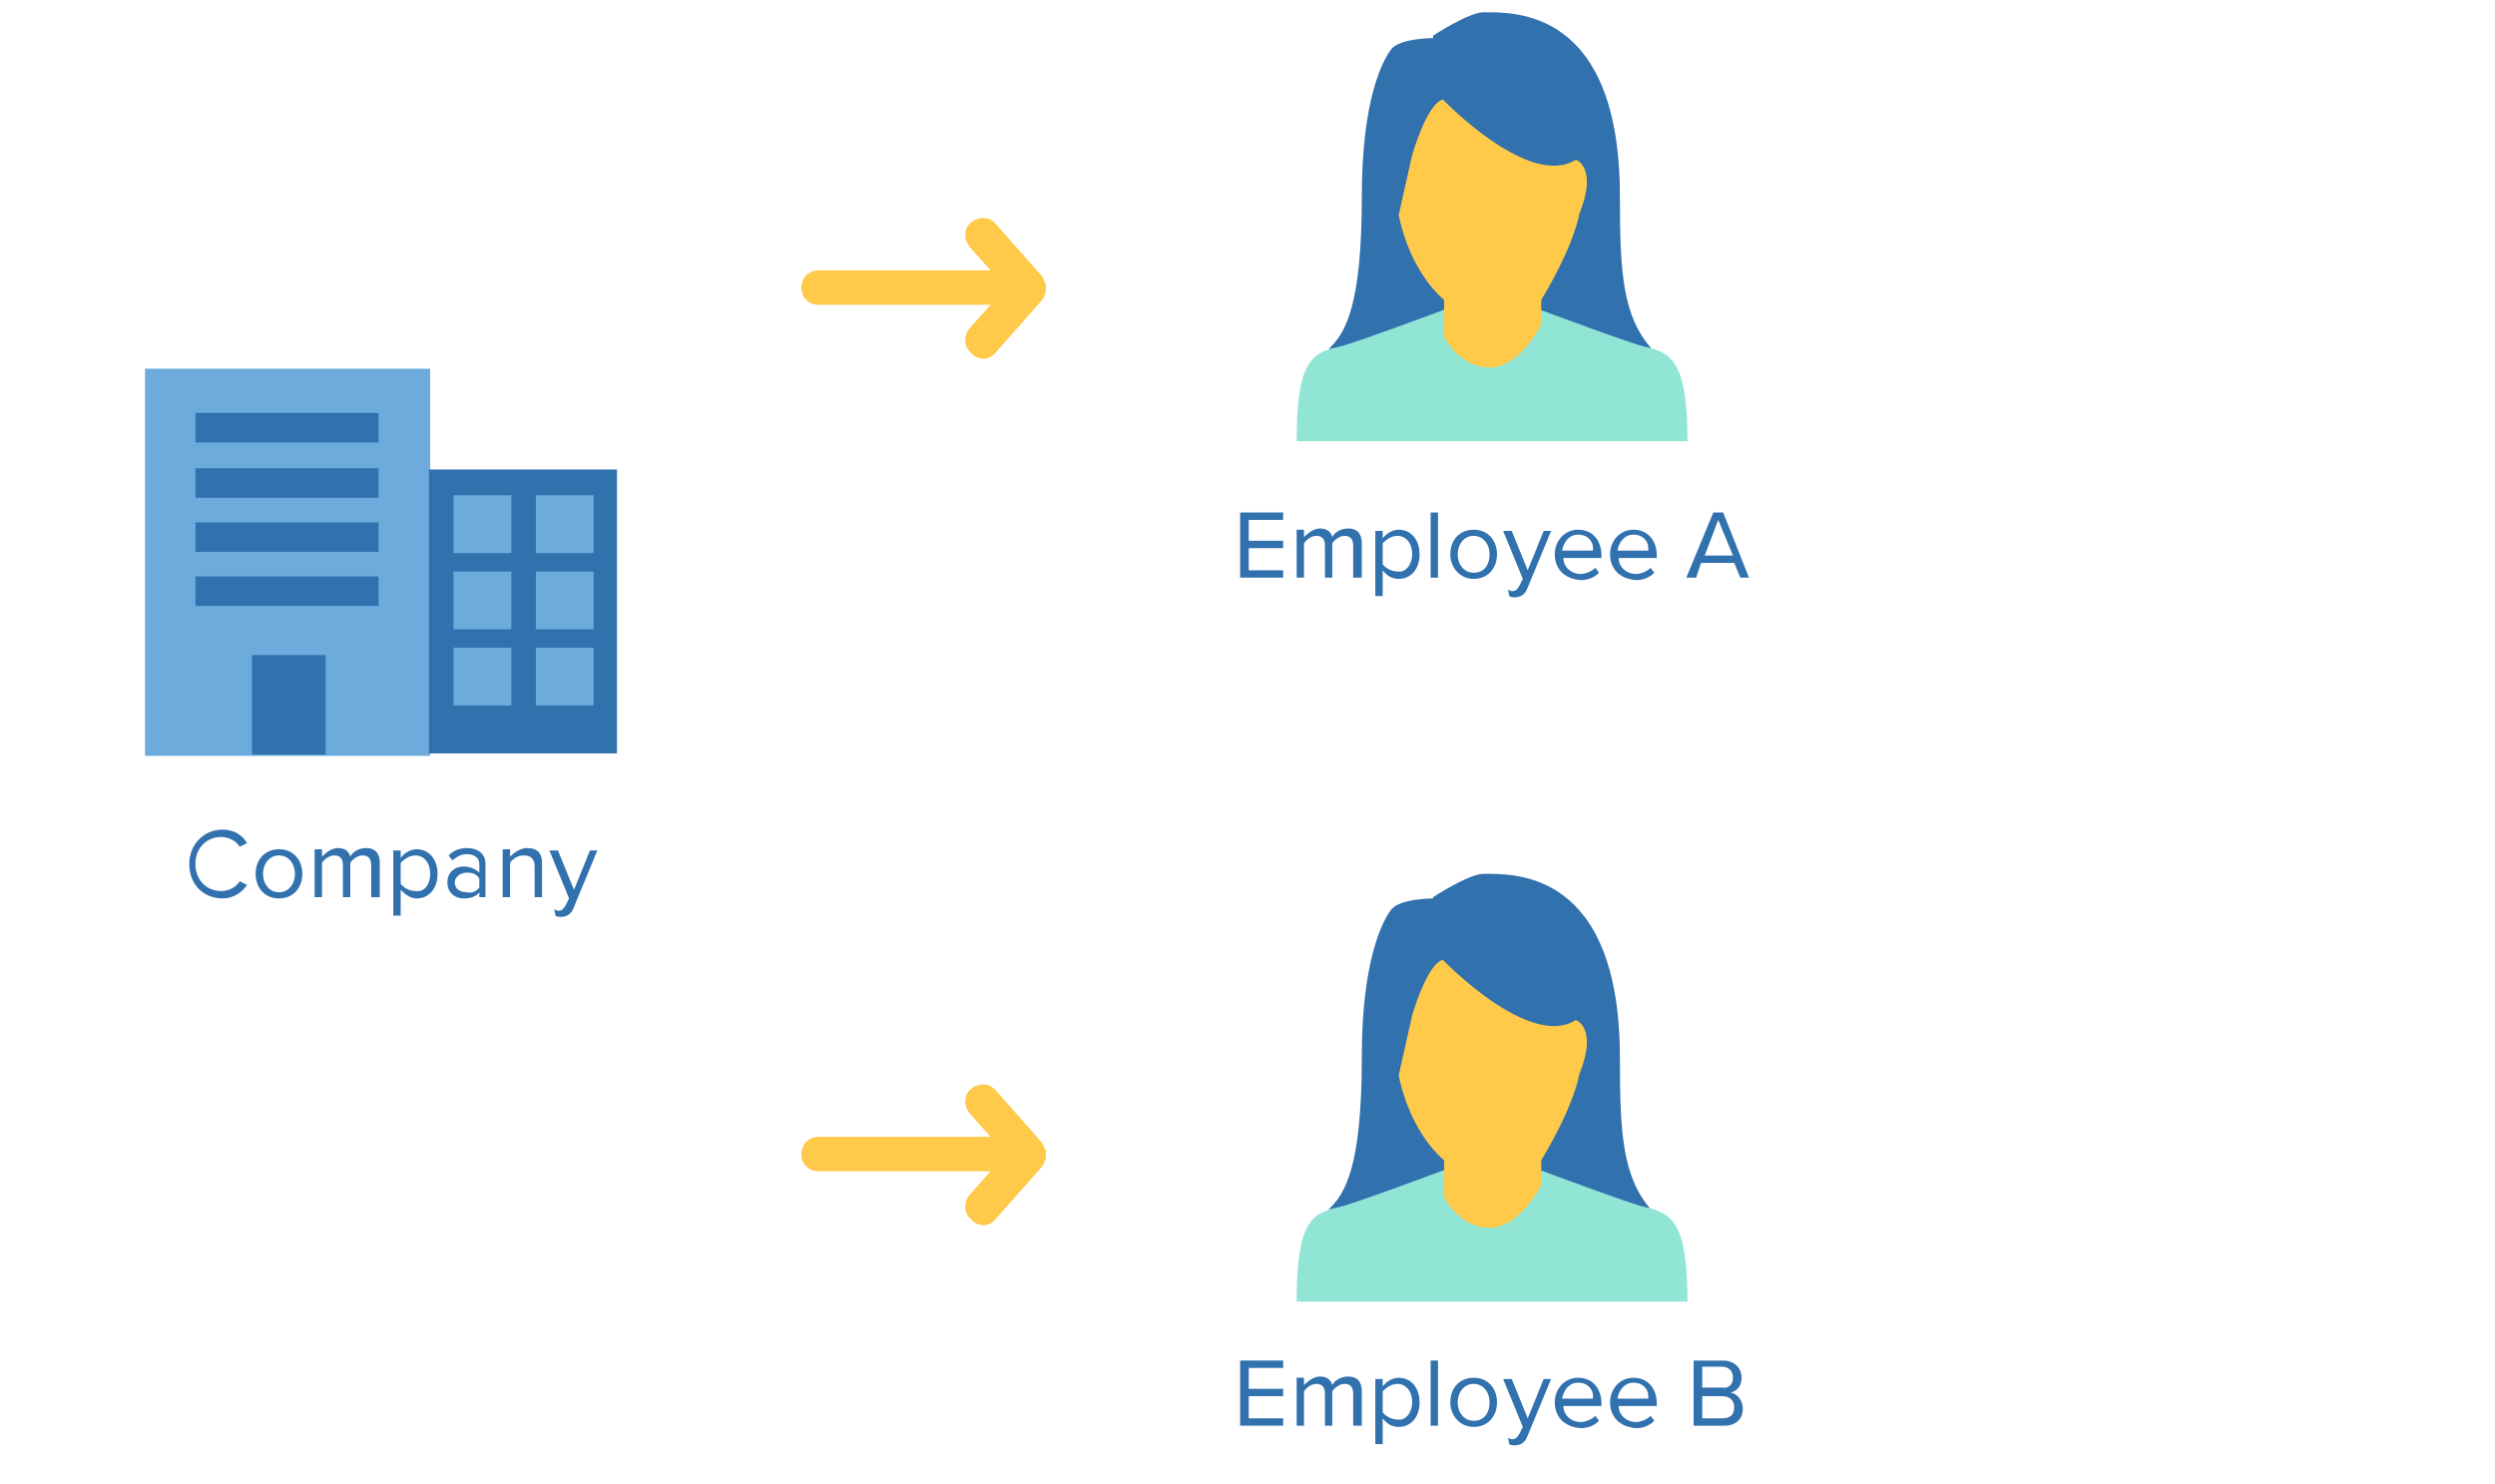
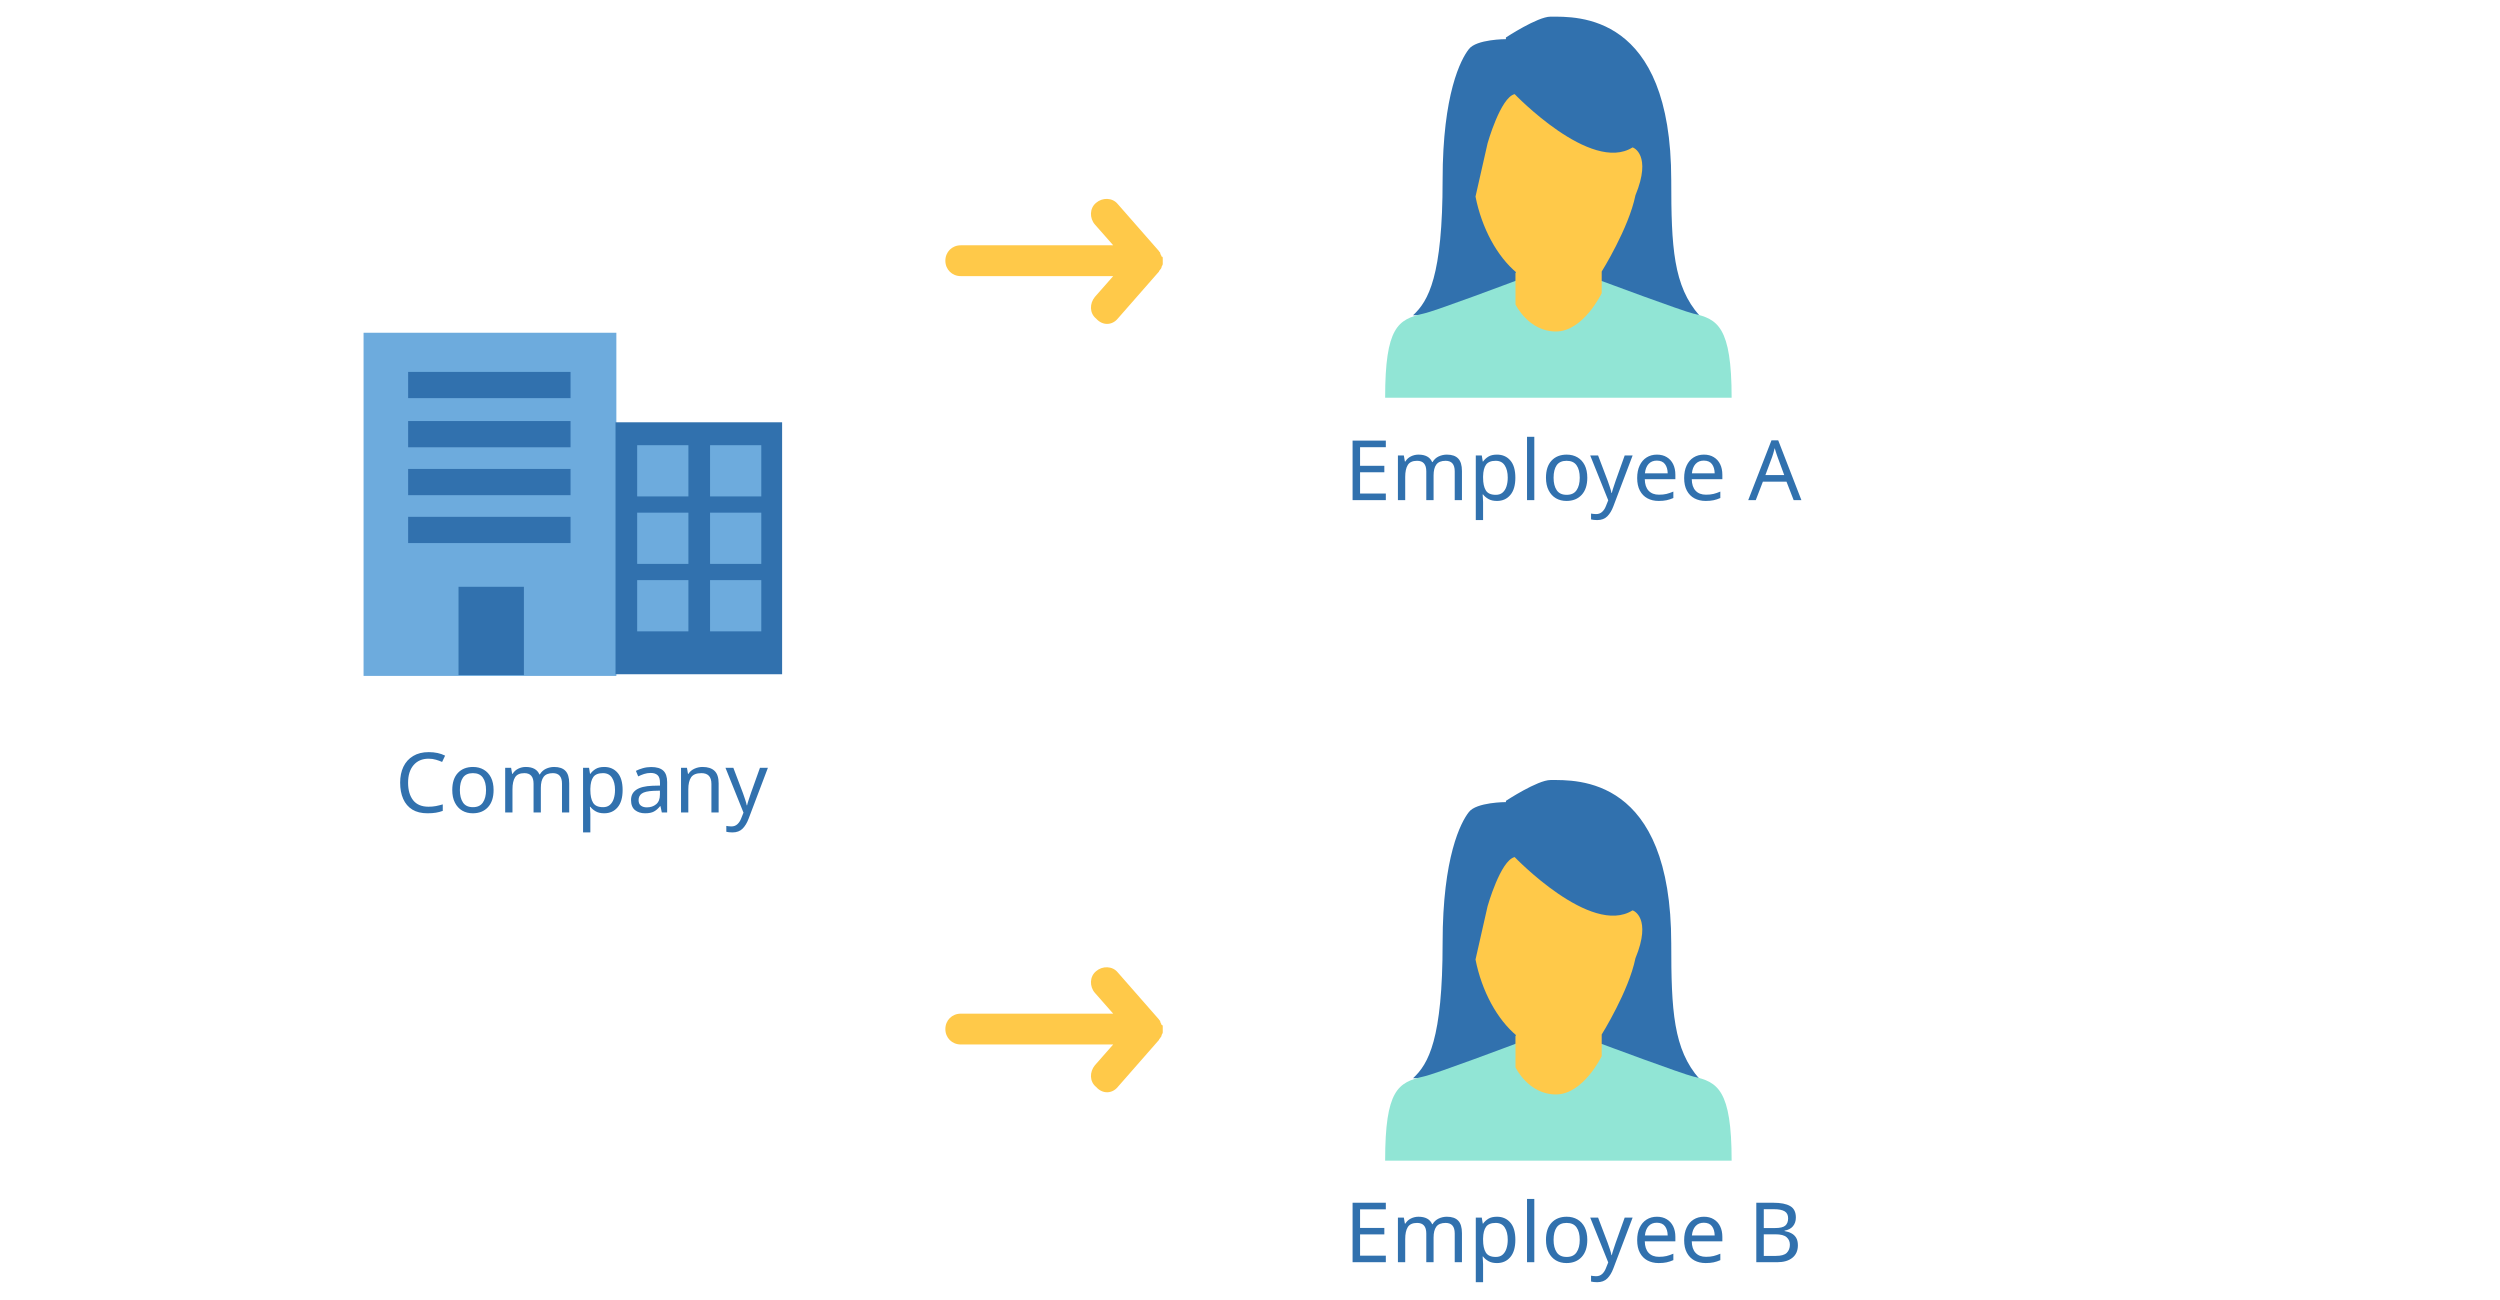
- <svg xmlns="http://www.w3.org/2000/svg" version="1.1" id="Layer_1" x="0px" y="0px" viewBox="0 0 203 120.7" style="enable-background:new 0 0 203 120.7;" xml:space="preserve">
+ <svg xmlns="http://www.w3.org/2000/svg" version="1.1" id="Layer_1" x="0px" y="0px" viewBox="0 0 600.3 312" style="enable-background:new 0 0 600.3 312;" xml:space="preserve">
  <style type="text/css">
- 	.st0{fill:#FFC949;}
- 	.st1{fill:#6DABDD;}
- 	.st2{fill:#3171AE;}
- 	.st3{fill:#91E5D5;}
+ 	.st0{fill:#3171AE;}
+ 	.st1{font-family:'ProximaNova-Regular';}
+ 	.st2{font-size:20px;}
+ 	.st3{fill:#FFC949;}
+ 	.st4{fill:#6DABDD;}
+ 	.st5{fill:#91E5D5;}
</style>
-   <path class="st0" d="M81,28.7l3.8-4.3c0-0.1,0.1-0.1,0.1-0.2C85,24.1,85,24,85,24c0-0.1,0.1-0.2,0.1-0.3s0-0.2,0-0.2  c0-0.1,0-0.2,0-0.3s0-0.2-0.1-0.2c0-0.1-0.1-0.2-0.1-0.3s-0.1-0.1-0.1-0.2L81,18.2c-0.5-0.6-1.4-0.6-2-0.1s-0.6,1.4-0.1,2l1.7,1.9  h-14c-0.8,0-1.4,0.6-1.4,1.4s0.6,1.4,1.4,1.4h14l-1.7,1.9c-0.5,0.6-0.5,1.5,0.1,2C79.6,29.4,80.5,29.3,81,28.7z" />
-   <path class="st0" d="M81,99.2l3.8-4.3c0-0.1,0.1-0.1,0.1-0.2c0.1-0.1,0.1-0.2,0.1-0.2c0-0.1,0.1-0.2,0.1-0.3c0-0.1,0-0.2,0-0.2  c0-0.1,0-0.2,0-0.3c0-0.1,0-0.2-0.1-0.2c0-0.1-0.1-0.2-0.1-0.3c0-0.1-0.1-0.1-0.1-0.2L81,88.7c-0.5-0.6-1.4-0.6-2-0.1  s-0.6,1.4-0.1,2l1.7,1.9h-14c-0.8,0-1.4,0.6-1.4,1.4s0.6,1.4,1.4,1.4h14l-1.7,1.9c-0.5,0.6-0.5,1.5,0.1,2  C79.6,99.9,80.5,99.8,81,99.2z" />
+   <text transform="matrix(1 0 0 1 94.8636 195.0842)" class="st0 st1 st2">Company</text>
+   <path class="st3" d="M268.4,76.5l9.9-11.3c0-0.3,0.3-0.3,0.3-0.5c0.3-0.3,0.3-0.5,0.3-0.5c0-0.3,0.3-0.5,0.3-0.8s0-0.5,0-0.5  c0-0.3,0-0.5,0-0.8s0-0.5-0.3-0.5c0-0.3-0.3-0.5-0.3-0.8s-0.3-0.3-0.3-0.5L268.4,49c-1.3-1.6-3.7-1.6-5.2-0.3  c-1.6,1.3-1.6,3.7-0.3,5.2l4.4,5h-36.6c-2.1,0-3.7,1.6-3.7,3.7s1.6,3.7,3.7,3.7h36.6l-4.4,5c-1.3,1.6-1.3,3.9,0.3,5.2  C264.8,78.3,267.1,78.1,268.4,76.5z" />
+   <path class="st3" d="M268.4,261l9.9-11.3c0-0.3,0.3-0.3,0.3-0.5c0.3-0.3,0.3-0.5,0.3-0.5c0-0.3,0.3-0.5,0.3-0.8s0-0.5,0-0.5  c0-0.3,0-0.5,0-0.8s0-0.5-0.3-0.5c0-0.3-0.3-0.5-0.3-0.8s-0.3-0.3-0.3-0.5l-9.9-11.3c-1.3-1.6-3.7-1.6-5.2-0.3  c-1.6,1.3-1.6,3.7-0.3,5.2l4.4,5h-36.6c-2.1,0-3.7,1.6-3.7,3.7c0,2.1,1.6,3.7,3.7,3.7h36.6l-4.4,5c-1.3,1.6-1.3,3.9,0.3,5.2  C264.8,262.8,267.1,262.6,268.4,261z" />
  <g>
    <g>
      <g>
        <g>
          <g>
            <g>
-               <rect x="11.8" y="30" class="st1" width="23.2" height="31.5" />
+               <rect x="87.3" y="79.9" class="st4" width="60.7" height="82.4" />
            </g>
          </g>
        </g>
        <g>
          <g>
            <g>
-               <rect x="20.5" y="53.3" class="st2" width="6" height="8.1" />
+               <rect x="110.1" y="140.9" class="st0" width="15.7" height="21.2" />
            </g>
          </g>
        </g>
        <g>
          <g>
            <g>
              <g>
-                 <rect x="15.9" y="33.6" class="st2" width="14.9" height="2.4" />
+                 <rect x="98" y="89.3" class="st0" width="39" height="6.3" />
              </g>
            </g>
          </g>
          <g>
            <g>
              <g>
-                 <rect x="15.9" y="38.1" class="st2" width="14.9" height="2.4" />
+                 <rect x="98" y="101.1" class="st0" width="39" height="6.3" />
              </g>
            </g>
          </g>
          <g>
            <g>
              <g>
-                 <rect x="15.9" y="42.5" class="st2" width="14.9" height="2.4" />
+                 <rect x="98" y="112.6" class="st0" width="39" height="6.3" />
              </g>
            </g>
          </g>
          <g>
            <g>
              <g>
-                 <rect x="15.9" y="46.9" class="st2" width="14.9" height="2.4" />
+                 <rect x="98" y="124.1" class="st0" width="39" height="6.3" />
              </g>
            </g>
          </g>
        </g>
      </g>
      <g>
        <g>
          <g>
-             <rect x="34.9" y="38.2" class="st2" width="15.3" height="23.1" />
+             <rect x="147.8" y="101.4" class="st0" width="40" height="60.5" />
          </g>
        </g>
      </g>
      <g>
        <g>
          <g>
            <g>
              <g>
-                 <rect x="36.9" y="40.3" class="st1" width="4.7" height="4.7" />
+                 <rect x="153" y="106.9" class="st4" width="12.3" height="12.3" />
              </g>
            </g>
          </g>
          <g>
            <g>
              <g>
-                 <rect x="36.9" y="46.5" class="st1" width="4.7" height="4.7" />
+                 <rect x="153" y="123.1" class="st4" width="12.3" height="12.3" />
              </g>
            </g>
          </g>
          <g>
            <g>
              <g>
-                 <rect x="36.9" y="52.7" class="st1" width="4.7" height="4.7" />
+                 <rect x="153" y="139.3" class="st4" width="12.3" height="12.3" />
              </g>
            </g>
          </g>
        </g>
        <g>
          <g>
            <g>
              <g>
-                 <rect x="43.6" y="40.3" class="st1" width="4.7" height="4.7" />
+                 <rect x="170.5" y="106.9" class="st4" width="12.3" height="12.3" />
              </g>
            </g>
          </g>
          <g>
            <g>
              <g>
-                 <rect x="43.6" y="46.5" class="st1" width="4.7" height="4.7" />
+                 <rect x="170.5" y="123.1" class="st4" width="12.3" height="12.3" />
              </g>
            </g>
          </g>
          <g>
            <g>
              <g>
-                 <rect x="43.6" y="52.7" class="st1" width="4.7" height="4.7" />
+                 <rect x="170.5" y="139.3" class="st4" width="12.3" height="12.3" />
              </g>
            </g>
          </g>
        </g>
      </g>
    </g>
-     <g>
-       <path class="st2" d="M15.4,70.3c0-1.6,1.2-2.8,2.7-2.8c0.9,0,1.6,0.4,2,1.1l-0.6,0.3c-0.3-0.5-0.9-0.8-1.5-0.8    c-1.2,0-2.1,0.9-2.1,2.2c0,1.3,0.9,2.2,2.1,2.2c0.6,0,1.2-0.3,1.5-0.8l0.6,0.3c-0.4,0.6-1.1,1.1-2,1.1    C16.6,73.1,15.4,72,15.4,70.3z" />
-       <path class="st2" d="M20.8,71.1c0-1.1,0.7-2,1.9-2s1.9,0.9,1.9,2c0,1.1-0.7,2-1.9,2S20.8,72.2,20.8,71.1z M24,71.1    c0-0.8-0.5-1.5-1.3-1.5c-0.8,0-1.3,0.7-1.3,1.5c0,0.8,0.5,1.5,1.3,1.5C23.5,72.6,24,71.9,24,71.1z" />
-       <path class="st2" d="M30.2,73v-2.6c0-0.5-0.2-0.8-0.7-0.8c-0.4,0-0.8,0.3-1,0.6V73h-0.6v-2.6c0-0.5-0.2-0.8-0.7-0.8    c-0.4,0-0.8,0.3-1,0.6V73h-0.6v-3.9h0.6v0.6c0.2-0.2,0.7-0.7,1.3-0.7c0.6,0,0.9,0.3,1,0.7c0.2-0.4,0.7-0.7,1.3-0.7    c0.7,0,1.1,0.4,1.1,1.2V73H30.2z" />
-       <path class="st2" d="M32.6,72.4v2.1H32v-5.3h0.6v0.6c0.3-0.4,0.8-0.7,1.3-0.7c1,0,1.7,0.8,1.7,2c0,1.2-0.7,2-1.7,2    C33.4,73.1,33,72.8,32.6,72.4z M35,71.1c0-0.9-0.5-1.5-1.2-1.5c-0.5,0-0.9,0.3-1.2,0.6v1.7c0.2,0.3,0.7,0.6,1.2,0.6    C34.6,72.6,35,71.9,35,71.1z" />
-       <path class="st2" d="M39,73v-0.4c-0.3,0.4-0.8,0.5-1.3,0.5c-0.6,0-1.3-0.4-1.3-1.3c0-0.9,0.7-1.3,1.3-1.3c0.5,0,1,0.2,1.3,0.5    v-0.7c0-0.5-0.4-0.8-1-0.8c-0.5,0-0.8,0.2-1.2,0.5l-0.3-0.4c0.4-0.4,0.9-0.6,1.5-0.6c0.8,0,1.5,0.4,1.5,1.3V73H39z M39,72.2v-0.7    C38.8,71.1,38.4,71,38,71c-0.6,0-1,0.4-1,0.8c0,0.5,0.4,0.8,1,0.8C38.4,72.7,38.8,72.5,39,72.2z" />
-       <path class="st2" d="M43.5,73v-2.5c0-0.7-0.4-0.9-0.9-0.9c-0.5,0-0.9,0.3-1.1,0.6V73h-0.6v-3.9h0.6v0.6c0.3-0.3,0.8-0.7,1.4-0.7    c0.8,0,1.2,0.4,1.2,1.2V73H43.5z" />
-       <path class="st2" d="M45.1,74c0.1,0,0.2,0.1,0.3,0.1c0.3,0,0.4-0.1,0.6-0.4l0.3-0.6l-1.6-3.9h0.7l1.3,3.2l1.3-3.2h0.6l-1.9,4.6    c-0.2,0.6-0.6,0.8-1.1,0.8c-0.1,0-0.3,0-0.4-0.1L45.1,74z" />
-     </g>
-     <g>
-       <path class="st2" d="M100.9,47v-5.3h3.5v0.6h-2.8V44h2.8v0.6h-2.8v1.8h2.8V47H100.9z" />
-       <path class="st2" d="M110.1,47v-2.6c0-0.5-0.2-0.8-0.7-0.8c-0.4,0-0.8,0.3-1,0.6V47h-0.6v-2.6c0-0.5-0.2-0.8-0.7-0.8    c-0.4,0-0.8,0.3-1,0.6V47h-0.6v-3.9h0.6v0.6c0.2-0.2,0.7-0.7,1.3-0.7c0.6,0,0.9,0.3,1,0.7c0.2-0.4,0.7-0.7,1.3-0.7    c0.7,0,1.1,0.4,1.1,1.2V47H110.1z" />
-       <path class="st2" d="M112.5,46.4v2.1h-0.6v-5.3h0.6v0.6c0.3-0.4,0.8-0.7,1.3-0.7c1,0,1.7,0.8,1.7,2c0,1.2-0.7,2-1.7,2    C113.2,47.1,112.8,46.8,112.5,46.4z M114.9,45.1c0-0.9-0.5-1.5-1.2-1.5c-0.5,0-0.9,0.3-1.2,0.6v1.7c0.2,0.3,0.7,0.6,1.2,0.6    C114.4,46.6,114.9,45.9,114.9,45.1z" />
-       <path class="st2" d="M116.4,47v-5.3h0.6V47H116.4z" />
-       <path class="st2" d="M118,45.1c0-1.1,0.7-2,1.9-2c1.2,0,1.9,0.9,1.9,2c0,1.1-0.7,2-1.9,2C118.8,47.1,118,46.2,118,45.1z     M121.2,45.1c0-0.8-0.5-1.5-1.3-1.5c-0.8,0-1.3,0.7-1.3,1.5c0,0.8,0.5,1.5,1.3,1.5C120.8,46.6,121.2,45.9,121.2,45.1z" />
-       <path class="st2" d="M122.7,48c0.1,0,0.2,0.1,0.3,0.1c0.3,0,0.4-0.1,0.6-0.4l0.3-0.6l-1.6-3.9h0.7l1.3,3.2l1.3-3.2h0.6l-1.9,4.6    c-0.2,0.6-0.6,0.8-1.1,0.8c-0.1,0-0.3,0-0.4-0.1L122.7,48z" />
-       <path class="st2" d="M126.5,45.1c0-1.1,0.8-2,1.9-2c1.2,0,1.9,0.9,1.9,2.1v0.2h-3.1c0,0.7,0.6,1.3,1.4,1.3c0.4,0,0.9-0.2,1.2-0.5    l0.3,0.4c-0.4,0.4-0.9,0.6-1.5,0.6C127.3,47.1,126.5,46.3,126.5,45.1z M128.4,43.5c-0.8,0-1.2,0.7-1.3,1.3h2.5    C129.7,44.2,129.3,43.5,128.4,43.5z" />
-       <path class="st2" d="M131,45.1c0-1.1,0.8-2,1.9-2c1.2,0,1.9,0.9,1.9,2.1v0.2h-3.1c0,0.7,0.6,1.3,1.4,1.3c0.4,0,0.9-0.2,1.2-0.5    l0.3,0.4c-0.4,0.4-0.9,0.6-1.5,0.6C131.8,47.1,131,46.3,131,45.1z M132.9,43.5c-0.8,0-1.2,0.7-1.3,1.3h2.5    C134.2,44.2,133.8,43.5,132.9,43.5z" />
-       <path class="st2" d="M141.6,47l-0.5-1.2h-2.7L138,47h-0.8l2.2-5.3h0.8l2.1,5.3H141.6z M139.8,42.3l-1.1,2.9h2.3L139.8,42.3z" />
-     </g>
-     <g>
-       <path class="st2" d="M100.9,116v-5.3h3.5v0.6h-2.8v1.7h2.8v0.6h-2.8v1.8h2.8v0.6H100.9z" />
-       <path class="st2" d="M110.1,116v-2.6c0-0.5-0.2-0.8-0.7-0.8c-0.4,0-0.8,0.3-1,0.6v2.8h-0.6v-2.6c0-0.5-0.2-0.8-0.7-0.8    c-0.4,0-0.8,0.3-1,0.6v2.8h-0.6v-3.9h0.6v0.6c0.2-0.2,0.7-0.7,1.3-0.7c0.6,0,0.9,0.3,1,0.7c0.2-0.4,0.7-0.7,1.3-0.7    c0.7,0,1.1,0.4,1.1,1.2v2.8H110.1z" />
-       <path class="st2" d="M112.5,115.4v2.1h-0.6v-5.3h0.6v0.6c0.3-0.4,0.8-0.7,1.3-0.7c1,0,1.7,0.8,1.7,2c0,1.2-0.7,2-1.7,2    C113.2,116.1,112.8,115.8,112.5,115.4z M114.9,114.1c0-0.9-0.5-1.5-1.2-1.5c-0.5,0-0.9,0.3-1.2,0.6v1.7c0.2,0.3,0.7,0.6,1.2,0.6    C114.4,115.6,114.9,114.9,114.9,114.1z" />
-       <path class="st2" d="M116.4,116v-5.3h0.6v5.3H116.4z" />
-       <path class="st2" d="M118,114.1c0-1.1,0.7-2,1.9-2c1.2,0,1.9,0.9,1.9,2c0,1.1-0.7,2-1.9,2C118.8,116.1,118,115.2,118,114.1z     M121.2,114.1c0-0.8-0.5-1.5-1.3-1.5c-0.8,0-1.3,0.7-1.3,1.5c0,0.8,0.5,1.5,1.3,1.5C120.8,115.6,121.2,114.9,121.2,114.1z" />
-       <path class="st2" d="M122.7,117c0.1,0,0.2,0.1,0.3,0.1c0.3,0,0.4-0.1,0.6-0.4l0.3-0.6l-1.6-3.9h0.7l1.3,3.2l1.3-3.2h0.6l-1.9,4.6    c-0.2,0.6-0.6,0.8-1.1,0.8c-0.1,0-0.3,0-0.4-0.1L122.7,117z" />
-       <path class="st2" d="M126.5,114.1c0-1.1,0.8-2,1.9-2c1.2,0,1.9,0.9,1.9,2.1v0.2h-3.1c0,0.7,0.6,1.3,1.4,1.3c0.4,0,0.9-0.2,1.2-0.5    l0.3,0.4c-0.4,0.4-0.9,0.6-1.5,0.6C127.3,116.1,126.5,115.3,126.5,114.1z M128.4,112.5c-0.8,0-1.2,0.7-1.3,1.3h2.5    C129.7,113.2,129.3,112.5,128.4,112.5z" />
-       <path class="st2" d="M131,114.1c0-1.1,0.8-2,1.9-2c1.2,0,1.9,0.9,1.9,2.1v0.2h-3.1c0,0.7,0.6,1.3,1.4,1.3c0.4,0,0.9-0.2,1.2-0.5    l0.3,0.4c-0.4,0.4-0.9,0.6-1.5,0.6C131.8,116.1,131,115.3,131,114.1z M132.9,112.5c-0.8,0-1.2,0.7-1.3,1.3h2.5    C134.2,113.2,133.8,112.5,132.9,112.5z" />
-       <path class="st2" d="M137.8,116v-5.3h2.4c0.9,0,1.5,0.6,1.5,1.4c0,0.7-0.4,1.1-0.9,1.2c0.6,0.1,1,0.7,1,1.3c0,0.9-0.6,1.4-1.5,1.4    H137.8z M141,112.1c0-0.5-0.3-0.9-0.9-0.9h-1.6v1.7h1.6C140.7,113,141,112.6,141,112.1z M141.1,114.5c0-0.5-0.3-0.9-1-0.9h-1.6    v1.8h1.6C140.8,115.4,141.1,115.1,141.1,114.5z" />
-     </g>
  </g>
  <g>
-     <path class="st2" d="M108.1,28.4c1.4-1.3,2.7-3.6,2.7-12.4c0-7.9,1.7-11.1,2.4-12c0.7-0.9,3.4-0.9,3.4-0.9V2.9c0,0,2.9-1.9,4.1-1.9   c2.4,0,11.1-0.4,11.1,15c0,6.1,0.2,9.7,2.6,12.4" />
-     <path class="st3" d="M125.3,23.3v1.9c0,0,7.5,2.8,8.5,3c2.2,0.5,3.5,1.2,3.5,7.7h-31.8c0-6.5,1.2-7.2,3.5-7.7c1-0.2,8.5-3,8.5-3   v-1.9" />
-     <path class="st0" d="M128.5,17.4c-0.6,3-3.1,7-3.1,7v2c0,0-1.7,3.5-4.2,3.5s-3.7-2.5-3.7-2.5v-2.9h0.1c-1.8-1.5-3.2-4.1-3.8-7   l1.1-4.9c0,0,1.2-4.2,2.5-4.5c0,0,7,7.3,10.8,4.9C128.3,13,130,13.7,128.5,17.4z" />
+     <path class="st0" d="M339.3,75.7c3.7-3.4,7.1-9.4,7.1-32.5c0-20.7,4.4-29,6.3-31.4c1.8-2.4,8.9-2.4,8.9-2.4V9c0,0,7.6-5,10.7-5   c6.3,0,29-1,29,39.3c0,16,0.5,25.4,6.8,32.5" />
+     <path class="st5" d="M384.4,62.4v5c0,0,19.6,7.3,22.2,7.9c5.8,1.3,9.2,3.1,9.2,20.2h-83.2c0-17,3.1-18.8,9.2-20.2   c2.6-0.5,22.2-7.9,22.2-7.9v-5" />
+     <path class="st3" d="M392.7,46.9c-1.6,7.9-8.1,18.3-8.1,18.3v5.2c0,0-4.4,9.2-11,9.2s-9.7-6.5-9.7-6.5v-7.6h0.3   c-4.7-3.9-8.4-10.7-9.9-18.3l2.9-12.8c0,0,3.1-11,6.5-11.8c0,0,18.3,19.1,28.3,12.8C392.2,35.4,396.7,37.2,392.7,46.9z" />
  </g>
  <g>
-     <path class="st2" d="M108.1,98.4c1.4-1.3,2.7-3.6,2.7-12.4c0-7.9,1.7-11.1,2.4-12c0.7-0.9,3.4-0.9,3.4-0.9V73c0,0,2.9-1.9,4.1-1.9   c2.4,0,11.1-0.4,11.1,15c0,6.1,0.2,9.7,2.6,12.4" />
-     <path class="st3" d="M125.3,93.3v1.9c0,0,7.5,2.8,8.5,3c2.2,0.5,3.5,1.2,3.5,7.7h-31.8c0-6.5,1.2-7.2,3.5-7.7c1-0.2,8.5-3,8.5-3   v-1.9" />
-     <path class="st0" d="M128.5,87.4c-0.6,3-3.1,7-3.1,7v2c0,0-1.7,3.5-4.2,3.5s-3.7-2.5-3.7-2.5v-2.9h0.1c-1.8-1.5-3.2-4.1-3.8-7   l1.1-4.9c0,0,1.2-4.2,2.5-4.5c0,0,7,7.3,10.8,4.9C128.3,83,130,83.7,128.5,87.4z" />
+     <path class="st0" d="M339.3,258.9c3.7-3.4,7.1-9.4,7.1-32.5c0-20.7,4.4-29,6.3-31.4c1.8-2.4,8.9-2.4,8.9-2.4v-0.3c0,0,7.6-5,10.7-5   c6.3,0,29-1,29,39.3c0,16,0.5,25.4,6.8,32.5" />
+     <path class="st5" d="M384.4,245.6v5c0,0,19.6,7.3,22.2,7.9c5.8,1.3,9.2,3.1,9.2,20.2h-83.2c0-17,3.1-18.8,9.2-20.2   c2.6-0.5,22.2-7.9,22.2-7.9v-5" />
+     <path class="st3" d="M392.7,230.1c-1.6,7.9-8.1,18.3-8.1,18.3v5.2c0,0-4.4,9.2-11,9.2s-9.7-6.5-9.7-6.5v-7.6h0.3   c-4.7-3.9-8.4-10.7-9.9-18.3l2.9-12.8c0,0,3.1-11,6.5-11.8c0,0,18.3,19.1,28.3,12.8C392.2,218.6,396.7,220.4,392.7,230.1z" />
  </g>
+   <text transform="matrix(1 0 0 1 322.8441 120.0842)" class="st0 st1 st2">Employee A</text>
+   <text transform="matrix(1 0 0 1 322.8441 303.0843)" class="st0 st1 st2">Employee B</text>
</svg>
